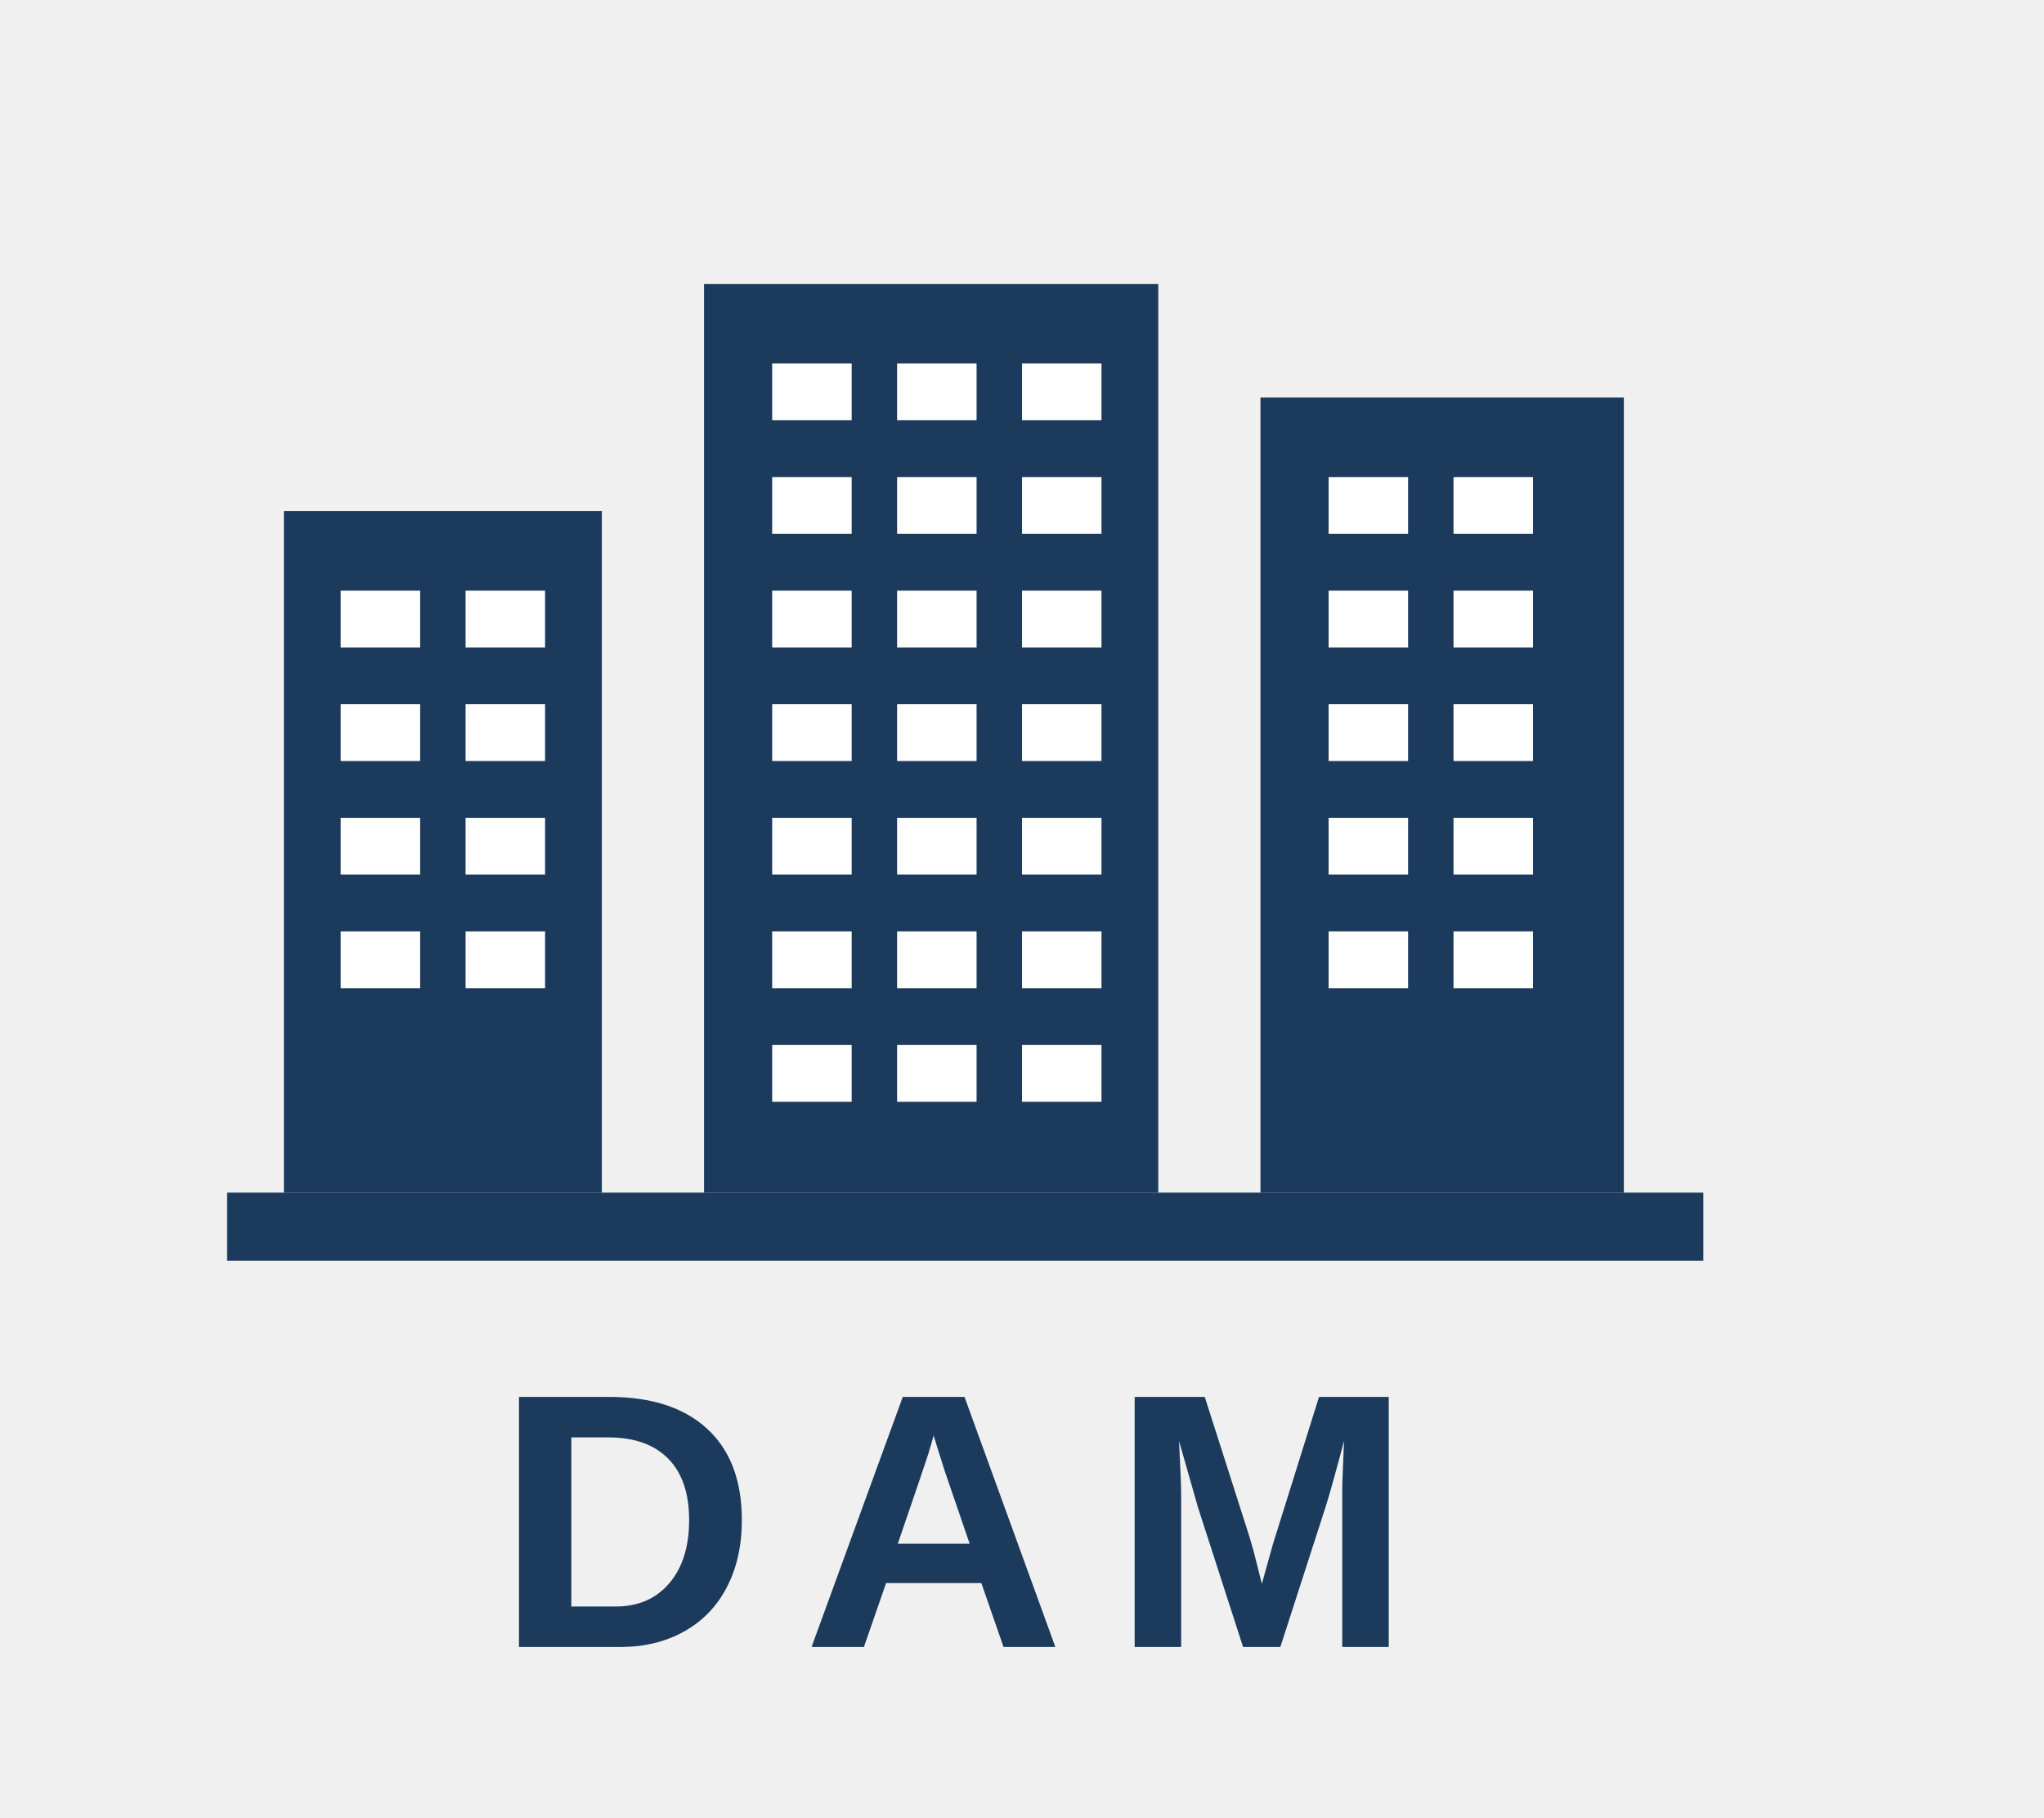
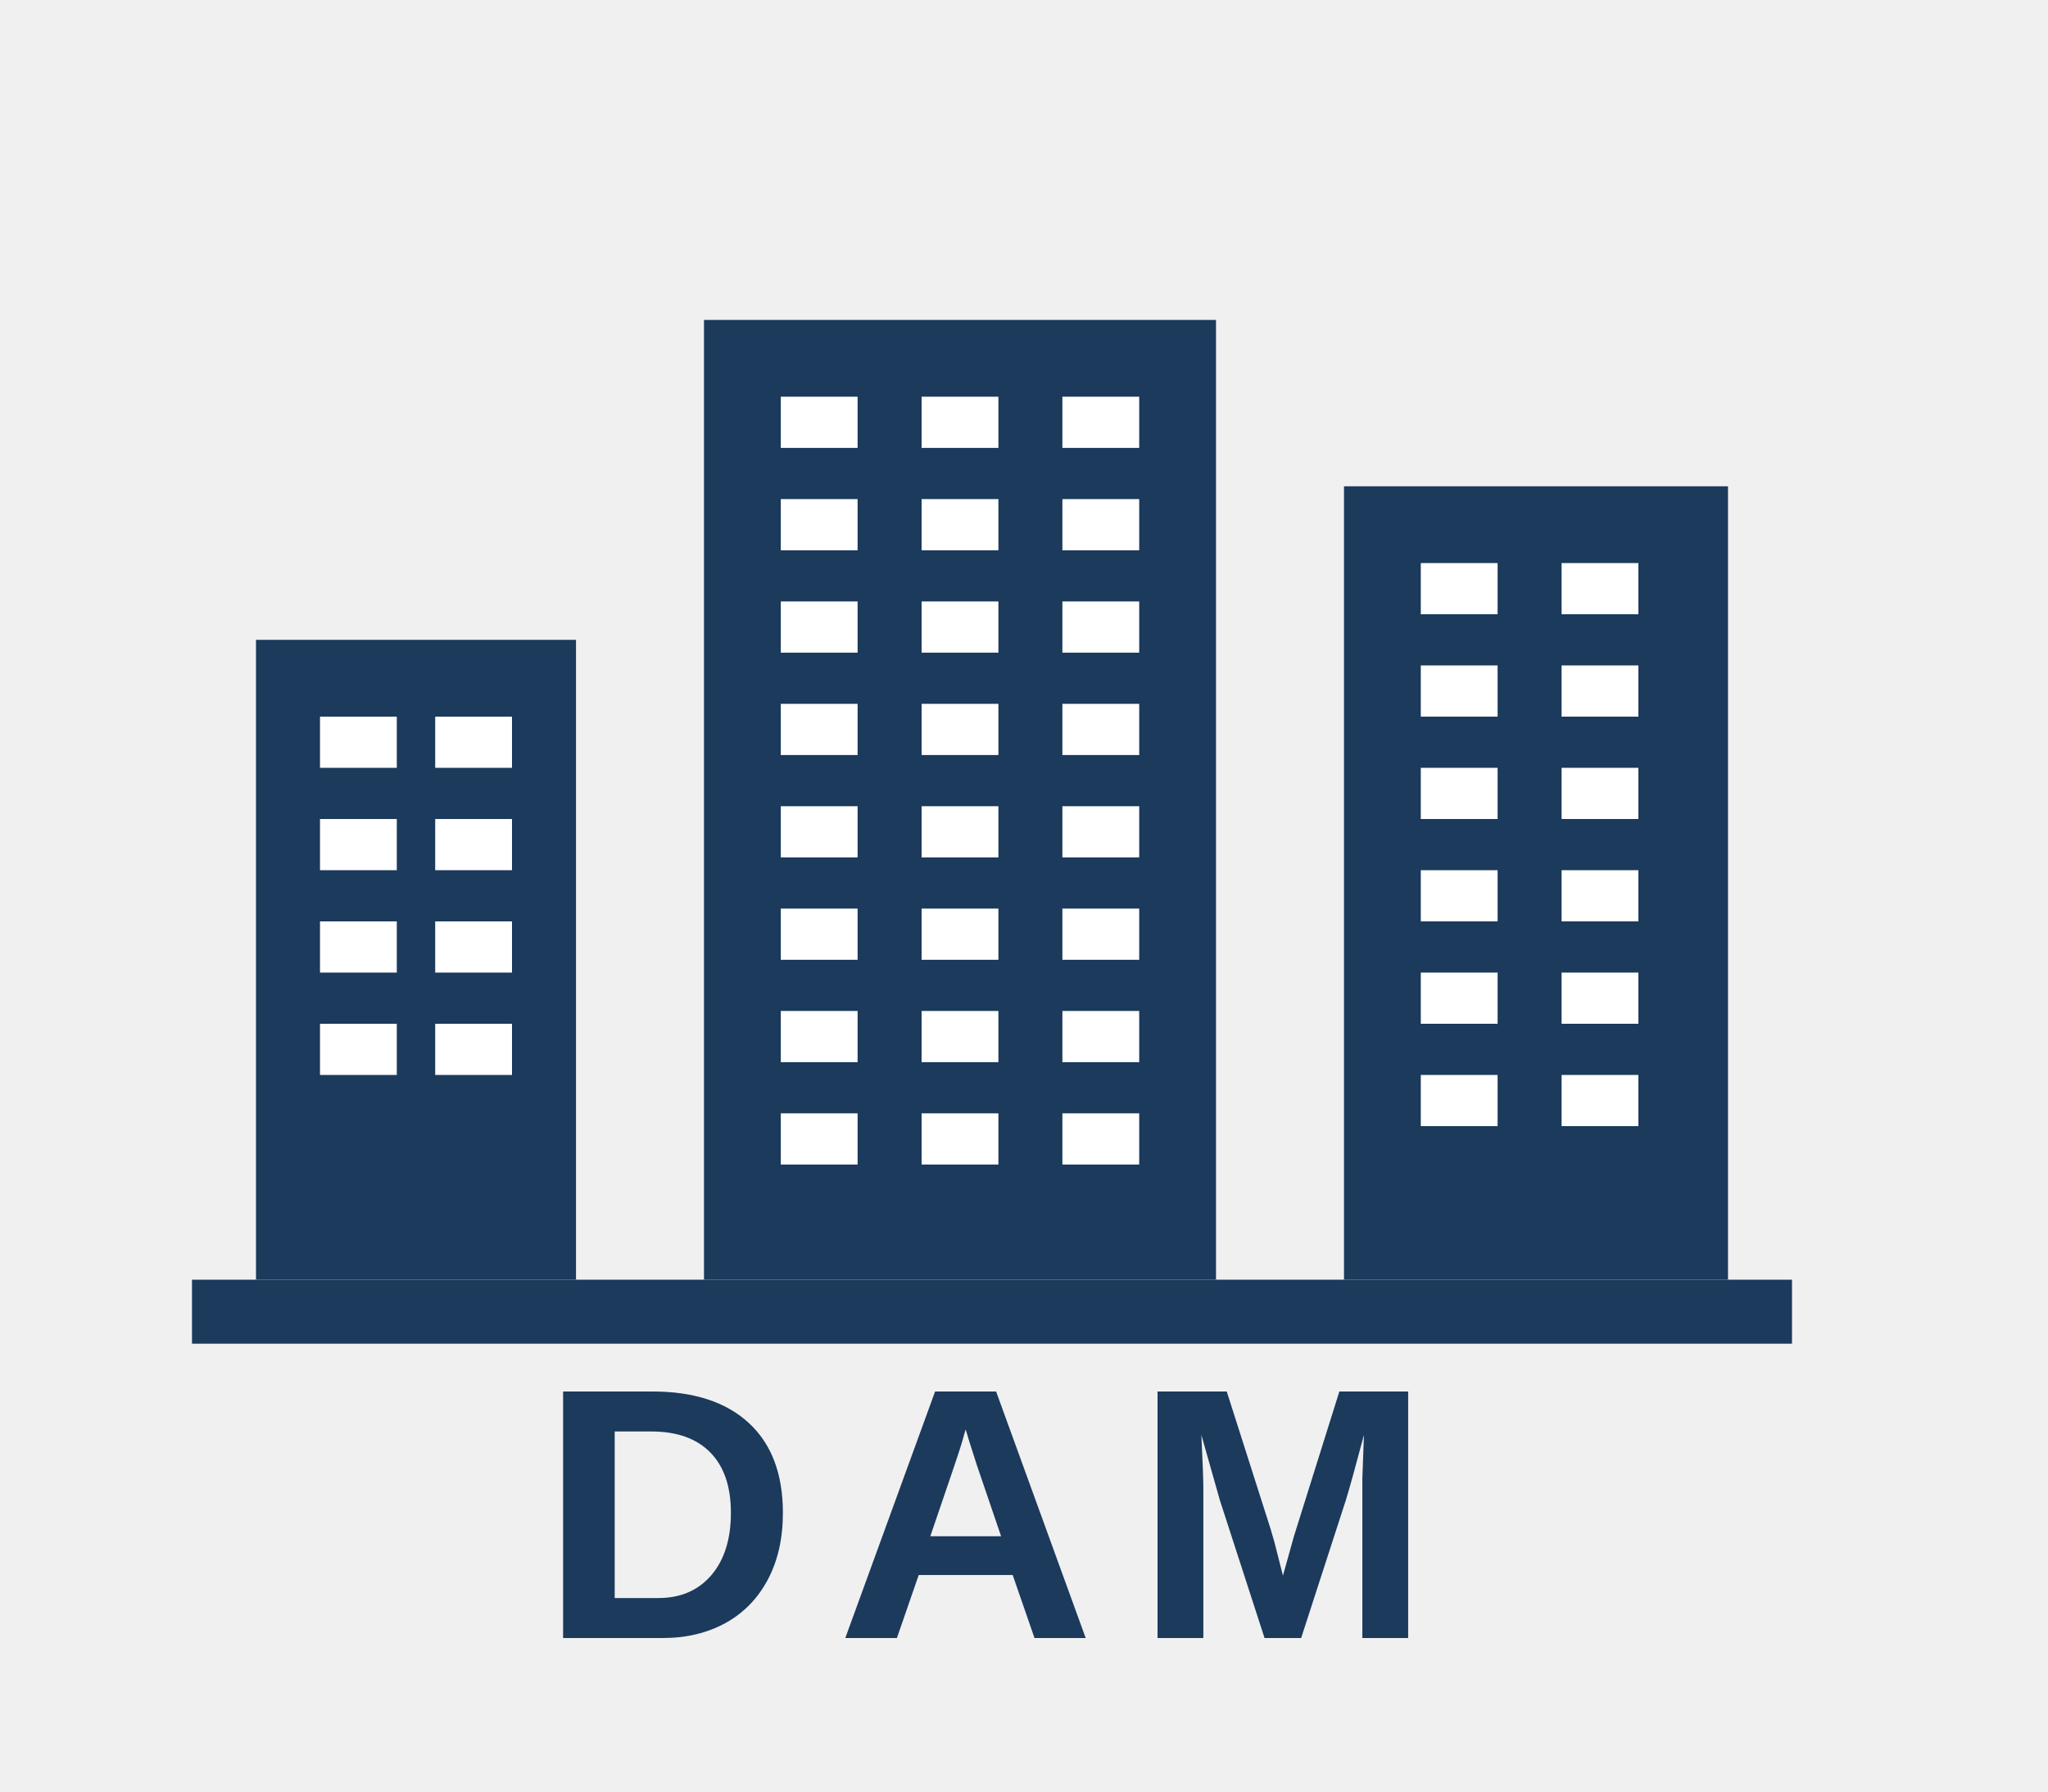
- <svg xmlns="http://www.w3.org/2000/svg" viewBox="0 0 180 160" width="180" height="160">
-   <rect x="25" y="45" width="28" height="60" fill="#1B3A5C" />
-   <rect x="30" y="52" width="7" height="5" fill="white" />
-   <rect x="30" y="62" width="7" height="5" fill="white" />
-   <rect x="30" y="72" width="7" height="5" fill="white" />
-   <rect x="30" y="82" width="7" height="5" fill="white" />
-   <rect x="41" y="52" width="7" height="5" fill="white" />
-   <rect x="41" y="62" width="7" height="5" fill="white" />
-   <rect x="41" y="72" width="7" height="5" fill="white" />
-   <rect x="41" y="82" width="7" height="5" fill="white" />
-   <rect x="62" y="25" width="40" height="80" fill="#1B3A5C" />
-   <rect x="68" y="32" width="7" height="5" fill="white" />
-   <rect x="68" y="42" width="7" height="5" fill="white" />
-   <rect x="68" y="52" width="7" height="5" fill="white" />
-   <rect x="68" y="62" width="7" height="5" fill="white" />
-   <rect x="68" y="72" width="7" height="5" fill="white" />
-   <rect x="68" y="82" width="7" height="5" fill="white" />
-   <rect x="68" y="92" width="7" height="5" fill="white" />
-   <rect x="79" y="32" width="7" height="5" fill="white" />
-   <rect x="79" y="42" width="7" height="5" fill="white" />
-   <rect x="79" y="52" width="7" height="5" fill="white" />
-   <rect x="79" y="62" width="7" height="5" fill="white" />
-   <rect x="79" y="72" width="7" height="5" fill="white" />
-   <rect x="79" y="82" width="7" height="5" fill="white" />
-   <rect x="79" y="92" width="7" height="5" fill="white" />
-   <rect x="90" y="32" width="7" height="5" fill="white" />
-   <rect x="90" y="42" width="7" height="5" fill="white" />
-   <rect x="90" y="52" width="7" height="5" fill="white" />
-   <rect x="90" y="62" width="7" height="5" fill="white" />
-   <rect x="90" y="72" width="7" height="5" fill="white" />
-   <rect x="90" y="82" width="7" height="5" fill="white" />
-   <rect x="90" y="92" width="7" height="5" fill="white" />
-   <rect x="111" y="35" width="32" height="70" fill="#1B3A5C" />
-   <rect x="117" y="42" width="7" height="5" fill="white" />
-   <rect x="117" y="52" width="7" height="5" fill="white" />
-   <rect x="117" y="62" width="7" height="5" fill="white" />
-   <rect x="117" y="72" width="7" height="5" fill="white" />
-   <rect x="117" y="82" width="7" height="5" fill="white" />
-   <rect x="128" y="42" width="7" height="5" fill="white" />
-   <rect x="128" y="52" width="7" height="5" fill="white" />
-   <rect x="128" y="62" width="7" height="5" fill="white" />
-   <rect x="128" y="72" width="7" height="5" fill="white" />
-   <rect x="128" y="82" width="7" height="5" fill="white" />
-   <rect x="20" y="105" width="130" height="6" fill="#1B3A5C" />
-   <text x="84" y="145" font-family="Arial, Helvetica, sans-serif" font-size="32" font-weight="bold" fill="#1B3A5C" text-anchor="middle" letter-spacing="4">DAM</text>
+ <svg xmlns="http://www.w3.org/2000/svg" viewBox="0 0 160 140" width="160" height="140">
+   <rect x="20" y="50" width="25" height="50" fill="#1B3A5C" />
+   <rect x="25" y="56" width="6" height="4" fill="#fff" />
+   <rect x="25" y="64" width="6" height="4" fill="#fff" />
+   <rect x="25" y="72" width="6" height="4" fill="#fff" />
+   <rect x="25" y="80" width="6" height="4" fill="#fff" />
+   <rect x="34" y="56" width="6" height="4" fill="#fff" />
+   <rect x="34" y="64" width="6" height="4" fill="#fff" />
+   <rect x="34" y="72" width="6" height="4" fill="#fff" />
+   <rect x="34" y="80" width="6" height="4" fill="#fff" />
+   <rect x="55" y="25" width="40" height="75" fill="#1B3A5C" />
+   <rect x="61" y="31" width="6" height="4" fill="#fff" />
+   <rect x="61" y="39" width="6" height="4" fill="#fff" />
+   <rect x="61" y="47" width="6" height="4" fill="#fff" />
+   <rect x="61" y="55" width="6" height="4" fill="#fff" />
+   <rect x="61" y="63" width="6" height="4" fill="#fff" />
+   <rect x="61" y="71" width="6" height="4" fill="#fff" />
+   <rect x="61" y="79" width="6" height="4" fill="#fff" />
+   <rect x="61" y="87" width="6" height="4" fill="#fff" />
+   <rect x="72" y="31" width="6" height="4" fill="#fff" />
+   <rect x="72" y="39" width="6" height="4" fill="#fff" />
+   <rect x="72" y="47" width="6" height="4" fill="#fff" />
+   <rect x="72" y="55" width="6" height="4" fill="#fff" />
+   <rect x="72" y="63" width="6" height="4" fill="#fff" />
+   <rect x="72" y="71" width="6" height="4" fill="#fff" />
+   <rect x="72" y="79" width="6" height="4" fill="#fff" />
+   <rect x="72" y="87" width="6" height="4" fill="#fff" />
+   <rect x="83" y="31" width="6" height="4" fill="#fff" />
+   <rect x="83" y="39" width="6" height="4" fill="#fff" />
+   <rect x="83" y="47" width="6" height="4" fill="#fff" />
+   <rect x="83" y="55" width="6" height="4" fill="#fff" />
+   <rect x="83" y="63" width="6" height="4" fill="#fff" />
+   <rect x="83" y="71" width="6" height="4" fill="#fff" />
+   <rect x="83" y="79" width="6" height="4" fill="#fff" />
+   <rect x="83" y="87" width="6" height="4" fill="#fff" />
+   <rect x="105" y="38" width="30" height="62" fill="#1B3A5C" />
+   <rect x="111" y="44" width="6" height="4" fill="#fff" />
+   <rect x="111" y="52" width="6" height="4" fill="#fff" />
+   <rect x="111" y="60" width="6" height="4" fill="#fff" />
+   <rect x="111" y="68" width="6" height="4" fill="#fff" />
+   <rect x="111" y="76" width="6" height="4" fill="#fff" />
+   <rect x="111" y="84" width="6" height="4" fill="#fff" />
+   <rect x="122" y="44" width="6" height="4" fill="#fff" />
+   <rect x="122" y="52" width="6" height="4" fill="#fff" />
+   <rect x="122" y="60" width="6" height="4" fill="#fff" />
+   <rect x="122" y="68" width="6" height="4" fill="#fff" />
+   <rect x="122" y="76" width="6" height="4" fill="#fff" />
+   <rect x="122" y="84" width="6" height="4" fill="#fff" />
+   <rect x="15" y="100" width="125" height="5" fill="#1B3A5C" />
+   <text x="77" y="128" font-family="Arial, Helvetica, sans-serif" font-size="28" font-weight="bold" fill="#1B3A5C" text-anchor="middle" letter-spacing="3">DAM</text>
</svg>
